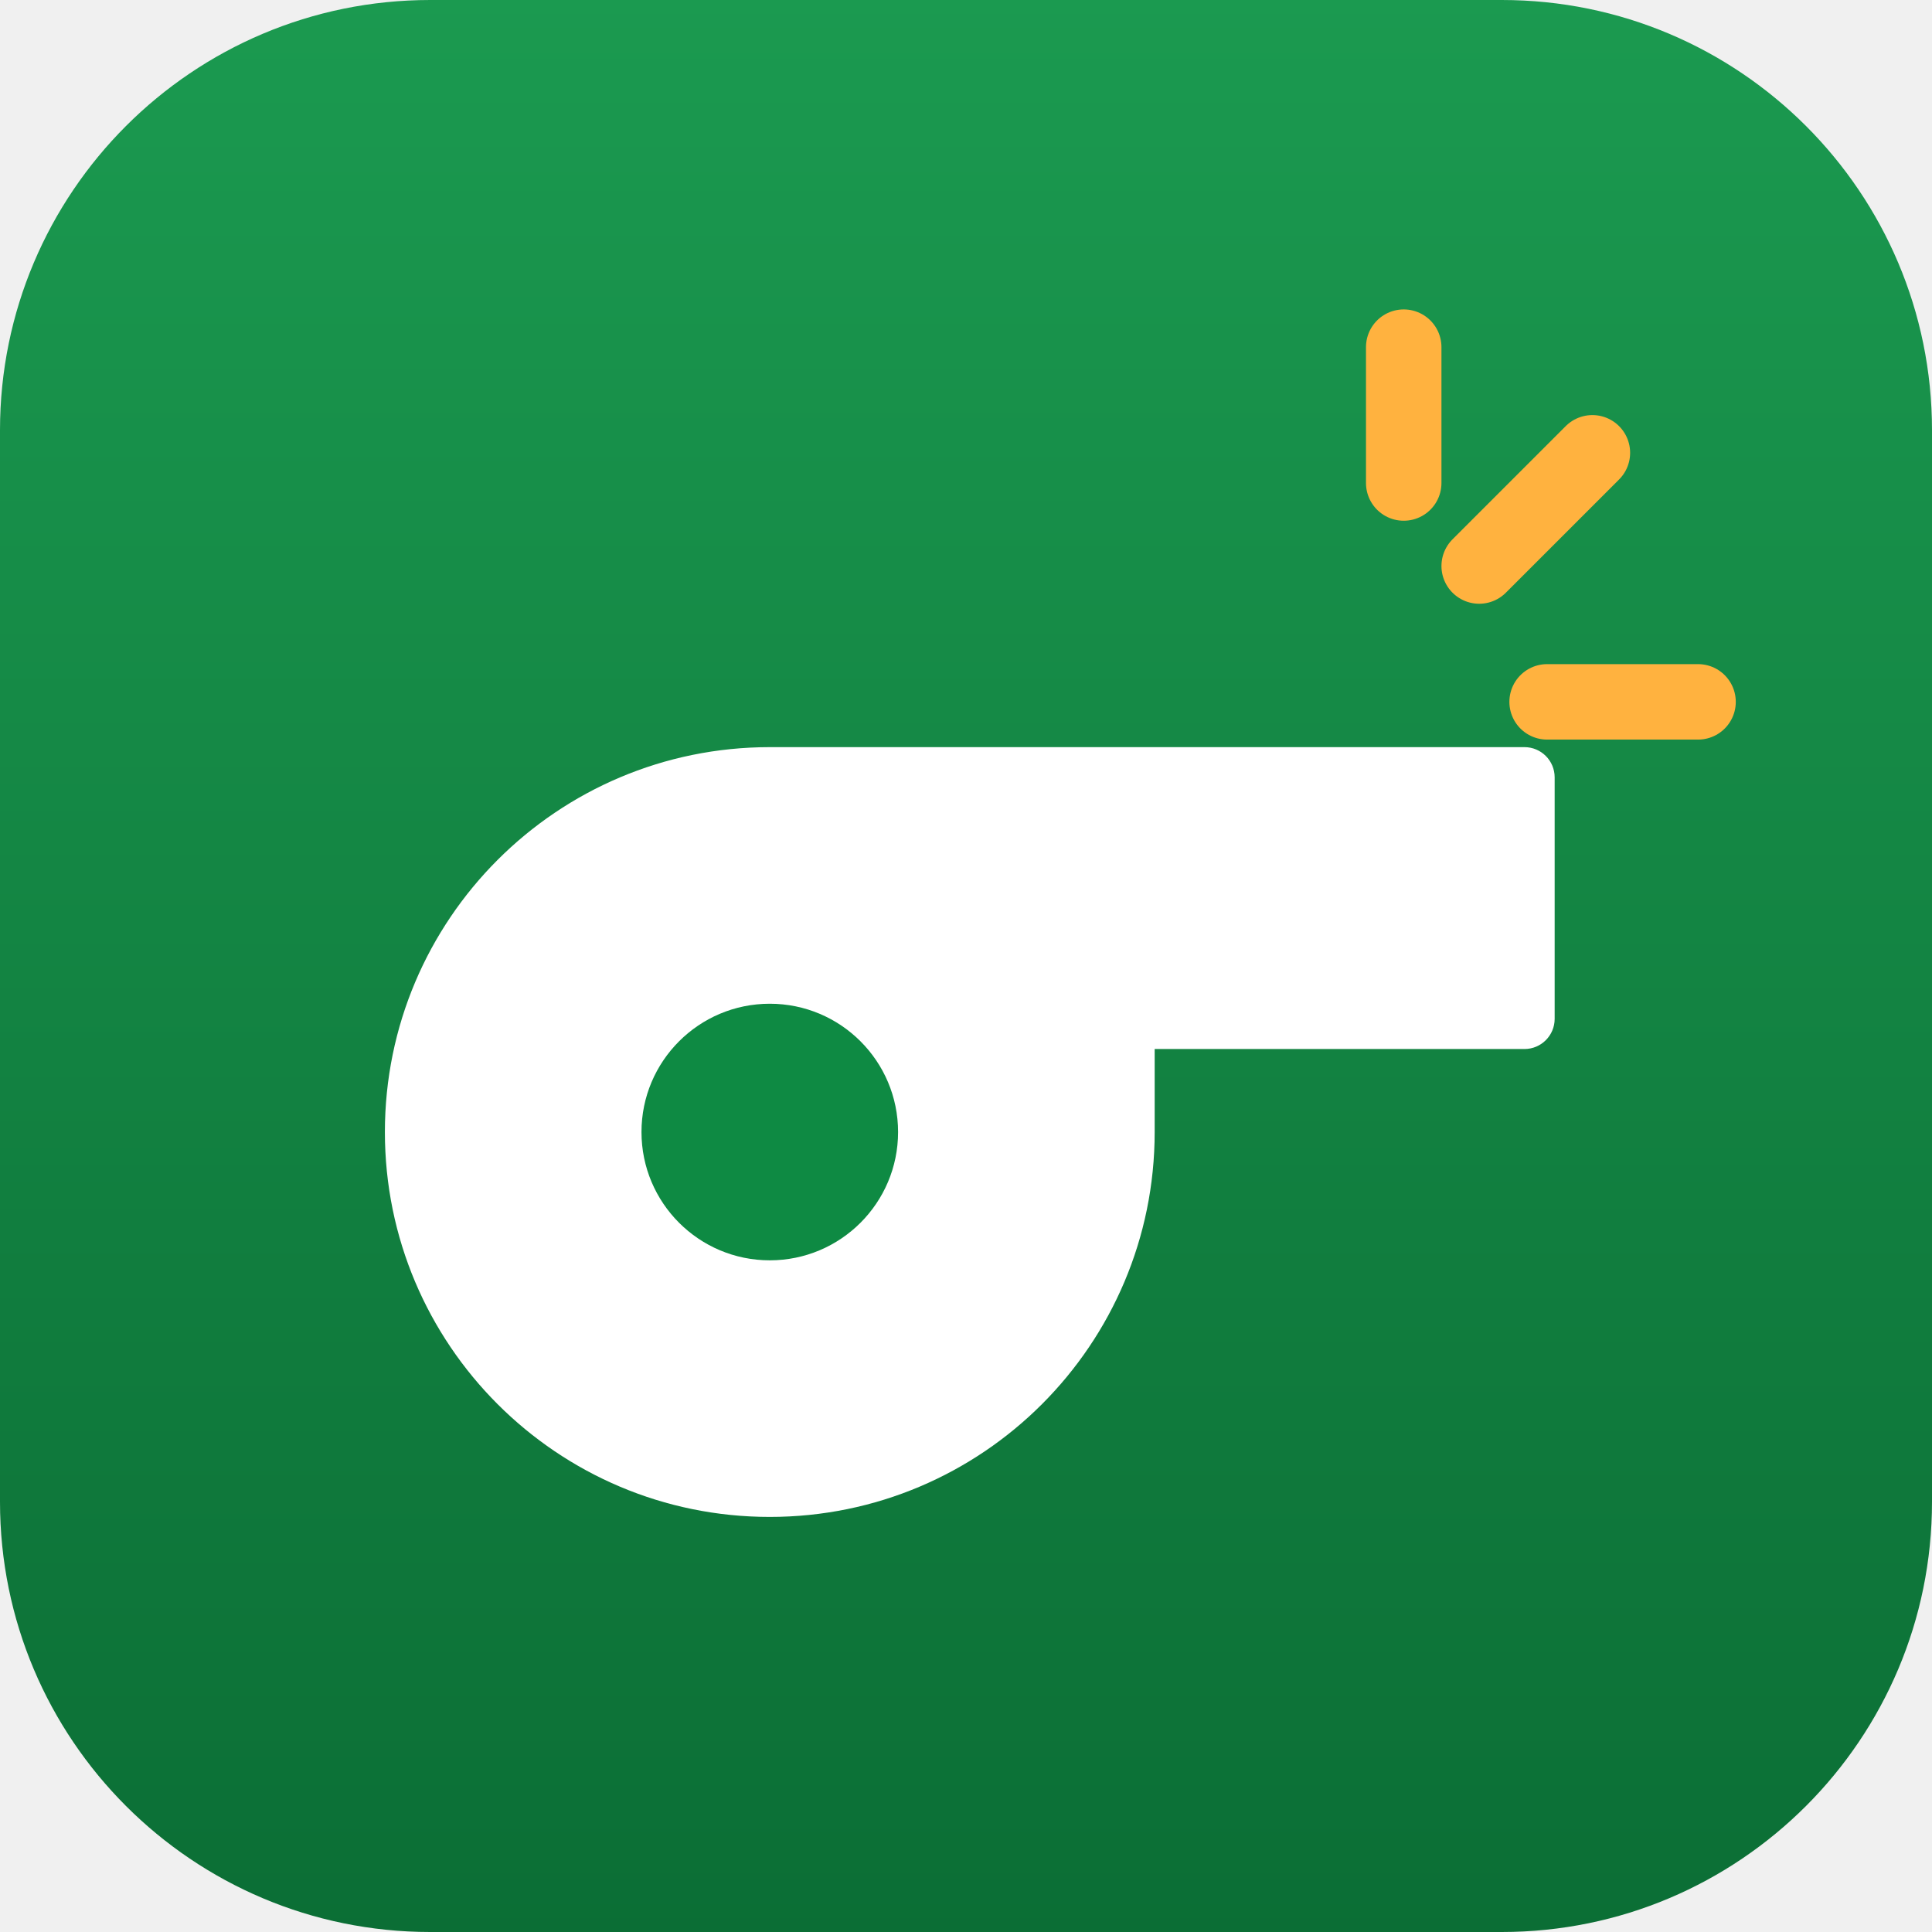
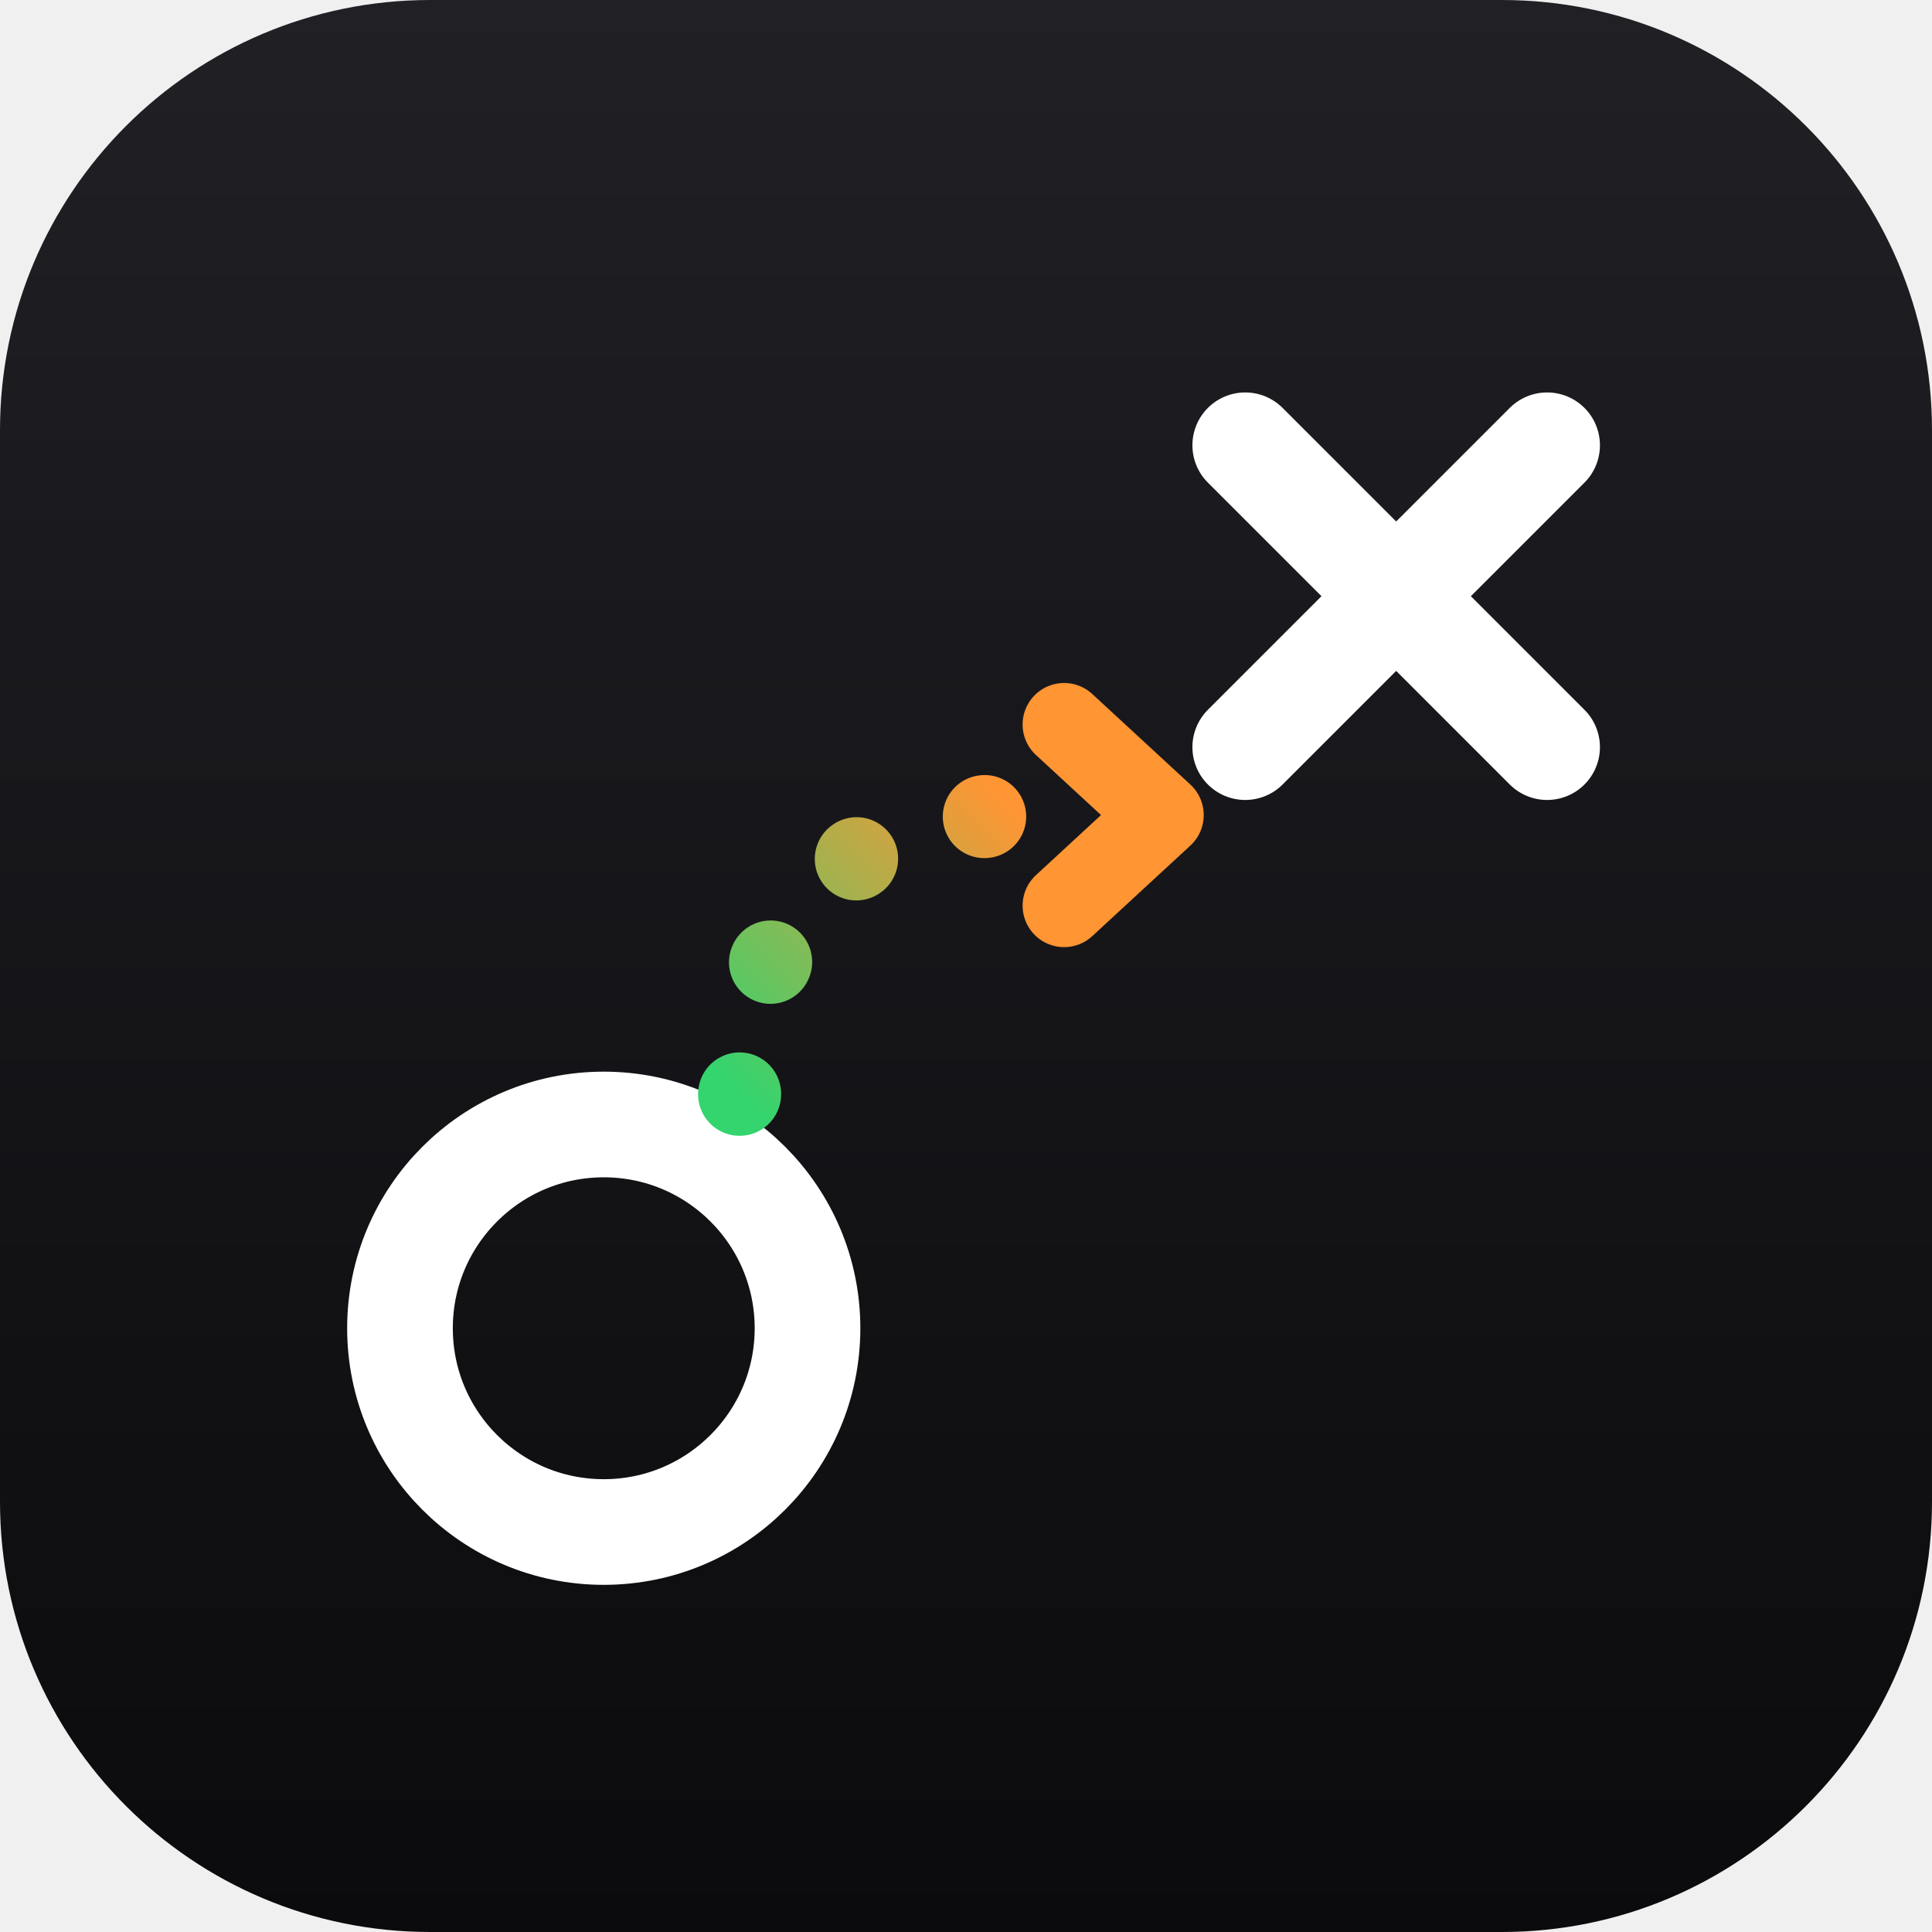
<svg xmlns="http://www.w3.org/2000/svg" viewBox="0 0 512 512">
  <defs>
    <linearGradient id="bg" x1="0" y1="0" x2="0" y2="1">
-       <stop offset="0" stop-color="#1B9A50" />
-       <stop offset="1" stop-color="#0B6E35" />
+       <stop offset="0" stop-color="#202025" />
+       <stop offset="1" stop-color="#0B0B0D" />
+     </linearGradient>
+     <linearGradient id="ar" x1="0" y1="1" x2="1" y2="0">
+       <stop offset="0" stop-color="#34D46E" />
+       <stop offset="1" stop-color="#FF9533" />
    </linearGradient>
  </defs>
  <rect width="512" height="512" rx="114" fill="url(#bg)" />
  <g fill="none" stroke-linecap="round" stroke-linejoin="round">
-     <path d="M306 300a102 102 0 1 1-102-102h200a8 8 0 0 1 8 8v64a8 8 0 0 1-8 8H306z" fill="#FFFFFF" />
-     <circle cx="204" cy="300" r="34" fill="#0E8A43" />
-     <path d="M392 150l30-30M410 186h40M372 128v-36" stroke="#FFB23F" stroke-width="20" />
+     <circle cx="160" cy="352" r="54" stroke="#FFFFFF" stroke-width="28" />
+     <path d="M330 118l80 80M410 118l-80 80" stroke="#FFFFFF" stroke-width="28" />
+     <path d="M196 290C200 236 232 216 270 216" stroke="url(#ar)" stroke-width="22" stroke-dasharray="0.1 36" />
+     <path d="M282 192l26 24-26 24" stroke="#FF9533" stroke-width="22" />
  </g>
</svg>
